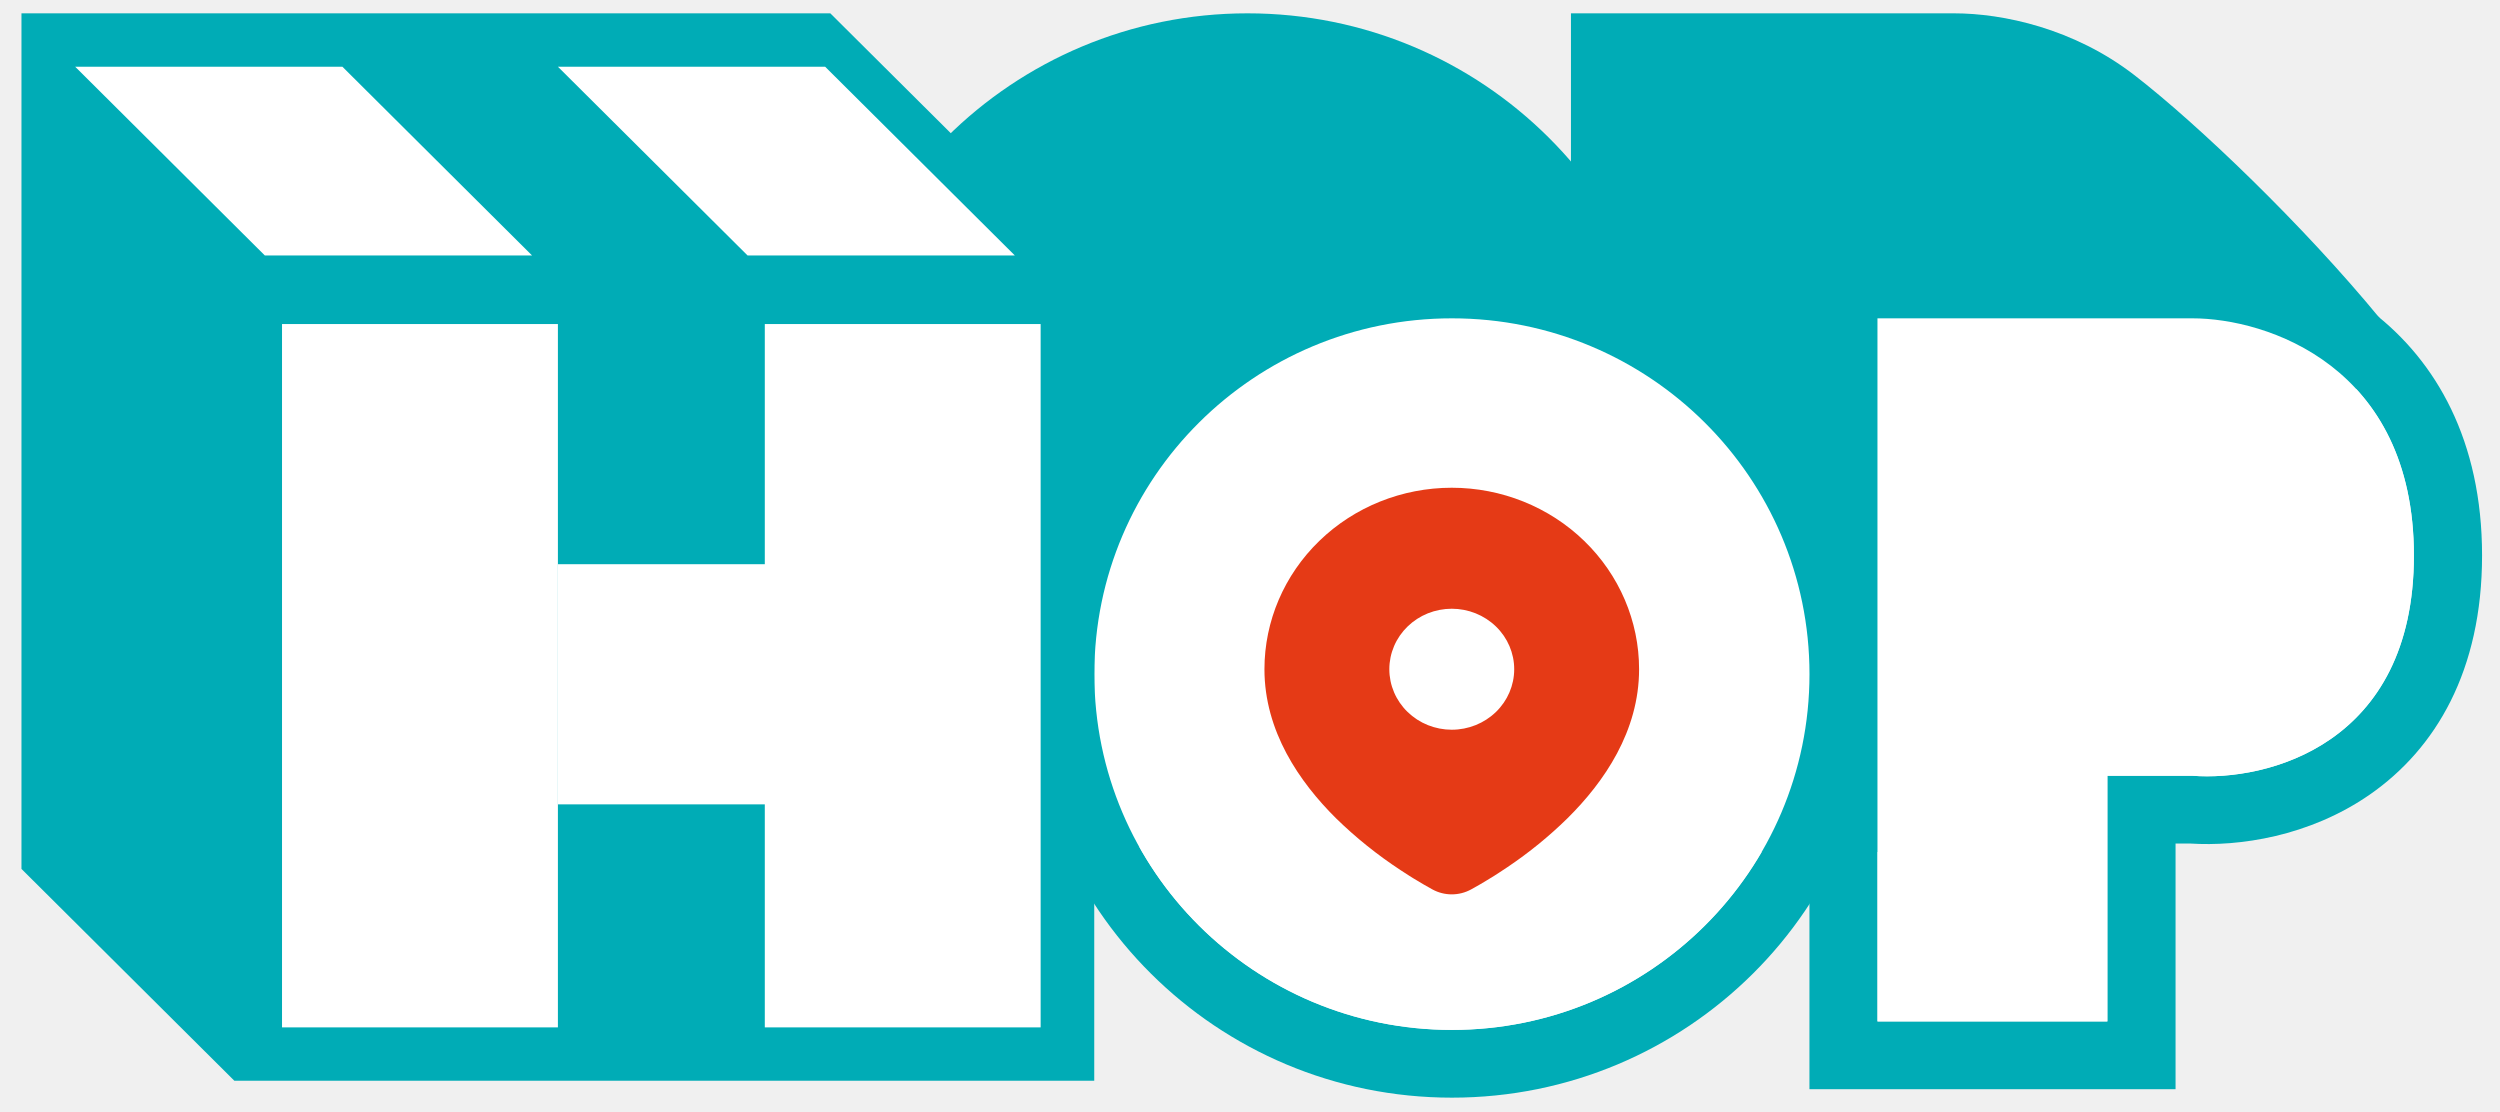
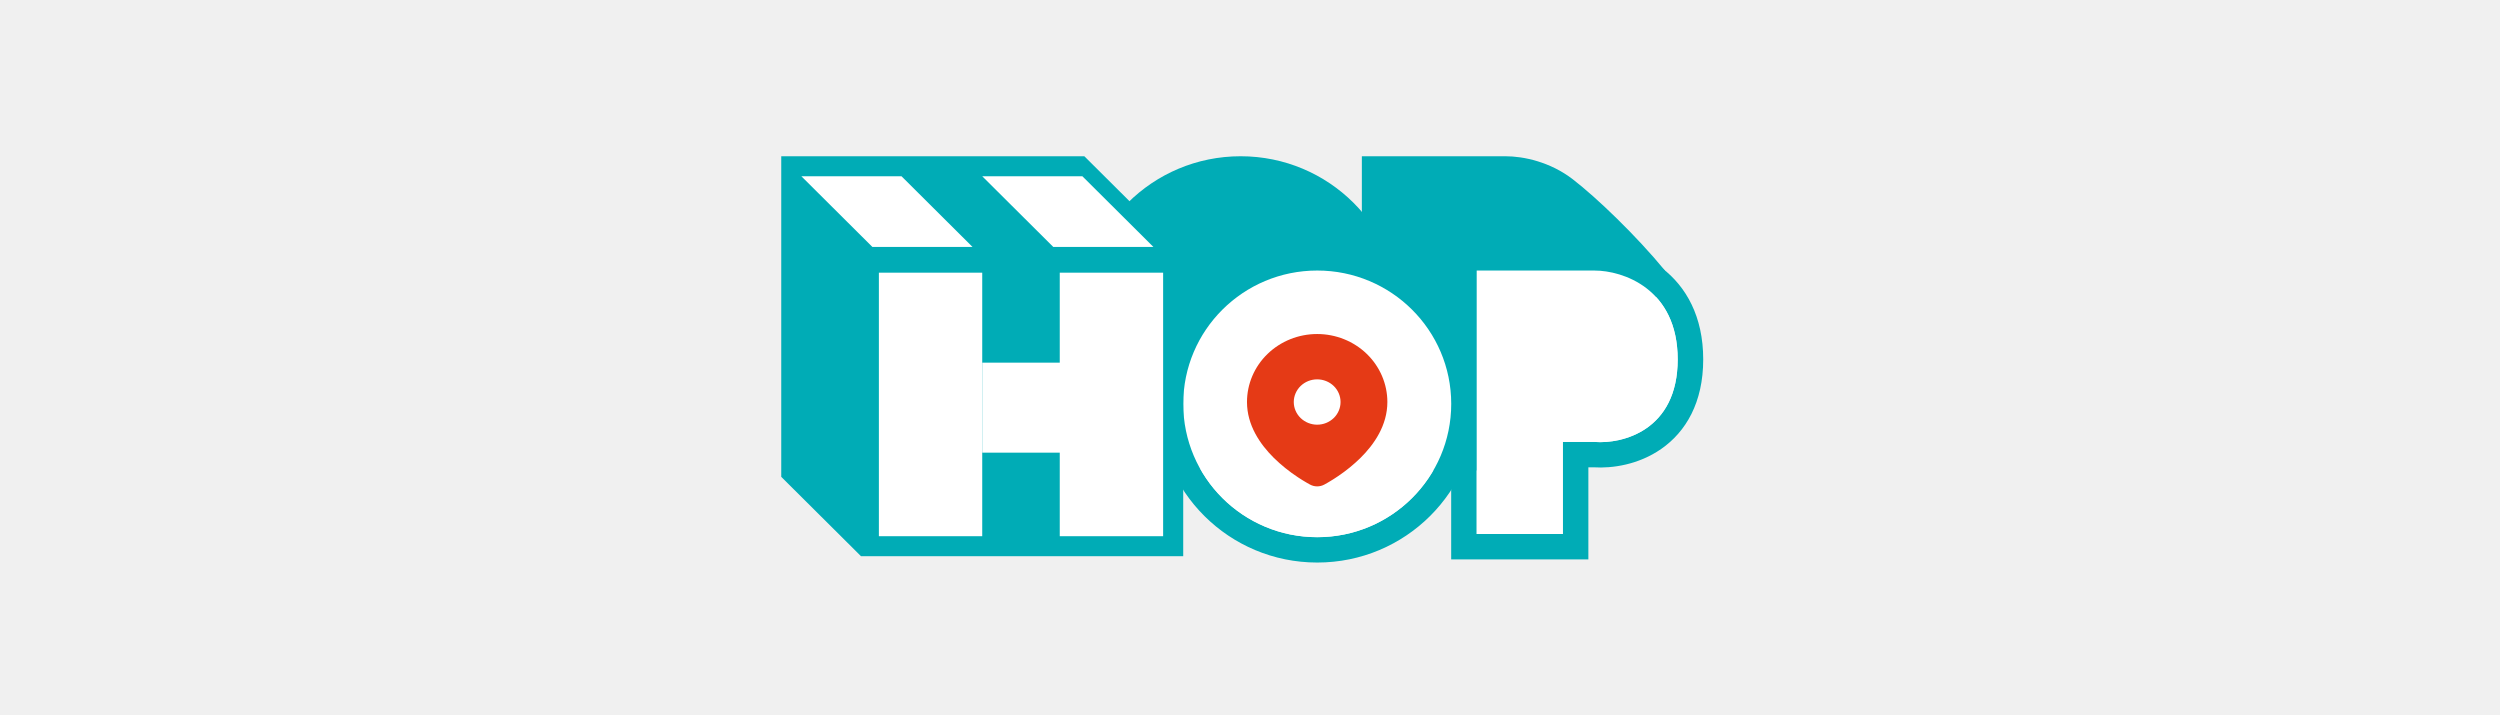
- <svg xmlns="http://www.w3.org/2000/svg" width="63" height="28" viewBox="0 0 63 28" fill="none">
-   <g id="HOP logo">
-     <g id="Group 2526">
-       <path id="Ellipse 400 (Stroke)" fill-rule="evenodd" clip-rule="evenodd" d="M47.317 16.987C47.317 22.882 42.514 27.661 36.589 27.661C30.664 27.661 25.861 22.882 25.861 16.987C25.861 11.092 30.664 6.313 36.589 6.313C42.514 6.313 47.317 11.092 47.317 16.987ZM36.589 25.953C41.566 25.953 45.601 21.939 45.601 16.987C45.601 12.036 41.566 8.021 36.589 8.021C31.612 8.021 27.578 12.036 27.578 16.987C27.578 21.939 31.612 25.953 36.589 25.953Z" fill="#00ACB6" />
-       <path id="Ellipse 400 (Stroke)_2" fill-rule="evenodd" clip-rule="evenodd" d="M42.165 11.009C42.165 16.904 37.362 21.683 31.437 21.683C25.512 21.683 20.709 16.904 20.709 11.009C20.709 5.114 25.512 0.336 31.437 0.336C37.362 0.336 42.165 5.114 42.165 11.009Z" fill="#00ACB6" />
-       <path id="Vector 44 (Stroke)" fill-rule="evenodd" clip-rule="evenodd" d="M45.598 27.448V6.313H55.253C56.484 6.313 58.271 6.694 59.791 7.867C61.39 9.101 62.548 11.103 62.548 13.999C62.548 16.898 61.383 18.866 59.722 20.021C58.19 21.085 56.415 21.336 55.192 21.257H54.824V27.448H45.598ZM53.107 19.549H55.253C57.112 19.691 60.831 18.781 60.831 13.999C60.831 9.217 57.112 8.021 55.253 8.021H47.314V25.74H53.107V19.549Z" fill="#00ACB6" />
-       <path id="Vector 44 (Stroke)_2" fill-rule="evenodd" clip-rule="evenodd" d="M39.588 21.47V0.336H49.243C50.474 0.336 52.261 0.716 53.781 1.889C55.38 3.123 58.04 5.673 59.971 8.021C59.971 10.92 55.374 12.888 53.712 14.043C52.18 15.107 50.405 15.358 49.183 15.279H48.814V21.47H39.588Z" fill="#00ACB6" />
-       <path id="Vector 43" d="M47.312 8.022V25.741H53.105V19.55H55.251C57.111 19.692 60.83 18.782 60.83 14C60.83 9.218 57.111 8.022 55.251 8.022H47.312Z" fill="white" />
-       <ellipse id="Ellipse 399" cx="36.588" cy="16.988" rx="9.011" ry="8.966" fill="white" />
-       <path id="Rectangle 2259" d="M0.541 0.336L20.924 0.336L27.575 6.953V27.234H5.905L0.541 21.897V0.336Z" fill="#00ACB6" />
-       <g id="Vector">
-         <path d="M7.107 8.166H14.059V25.89H7.107V8.166Z" fill="white" />
-         <path d="M19.273 8.166H26.224V25.89H19.273V8.166Z" fill="white" />
-         <path d="M14.059 14.218H19.707V20.27H14.059V14.218Z" fill="white" />
-         <path d="M1.894 1.681H8.628L13.407 6.437H6.673L1.894 1.681Z" fill="white" />
-         <path d="M14.059 1.681H20.793L25.573 6.437H18.838L14.059 1.681Z" fill="white" />
-       </g>
-       <path id="Vector_2" d="M36.584 12.291C37.836 12.291 39.037 12.773 39.922 13.631C40.807 14.488 41.305 15.652 41.305 16.864C41.305 18.426 40.426 19.705 39.499 20.622C39.037 21.075 38.532 21.486 37.991 21.85L37.768 21.997L37.663 22.065L37.465 22.186L37.289 22.291L37.071 22.414C36.922 22.495 36.755 22.538 36.584 22.538C36.414 22.538 36.246 22.495 36.098 22.414L35.88 22.291L35.607 22.128L35.507 22.065L35.292 21.926C34.709 21.543 34.165 21.107 33.669 20.622C32.743 19.704 31.864 18.426 31.864 16.864C31.864 15.652 32.362 14.488 33.247 13.631C34.132 12.773 35.333 12.291 36.584 12.291ZM36.584 15.34C36.378 15.34 36.173 15.38 35.982 15.456C35.791 15.533 35.618 15.645 35.472 15.787C35.326 15.928 35.21 16.096 35.131 16.281C35.052 16.466 35.011 16.664 35.011 16.864C35.011 17.065 35.052 17.263 35.131 17.448C35.21 17.633 35.326 17.801 35.472 17.942C35.618 18.084 35.791 18.196 35.982 18.273C36.173 18.349 36.378 18.389 36.584 18.389C37.002 18.389 37.402 18.228 37.697 17.942C37.992 17.657 38.158 17.269 38.158 16.864C38.158 16.46 37.992 16.072 37.697 15.787C37.402 15.501 37.002 15.34 36.584 15.34Z" fill="#E53A16" />
-     </g>
-   </g>
+ <svg xmlns="http://www.w3.org/2000/svg" width="112" height="32" viewBox="0 0 112 32" fill="none">
+   <path fill-rule="evenodd" clip-rule="evenodd" d="M66.159 18.092C66.159 22.019 62.959 25.202 59.013 25.202C55.066 25.202 51.866 22.019 51.866 18.092C51.866 14.165 55.066 10.982 59.013 10.982C62.959 10.982 66.159 14.165 66.159 18.092ZM59.013 24.065C62.328 24.065 65.015 21.391 65.015 18.092C65.015 14.794 62.328 12.12 59.013 12.12C55.697 12.12 53.01 14.794 53.01 18.092C53.01 21.391 55.697 24.065 59.013 24.065Z" fill="#00ACB6" />
+   <path fill-rule="evenodd" clip-rule="evenodd" d="M62.727 14.11C62.727 18.037 59.528 21.22 55.581 21.22C51.634 21.22 48.435 18.037 48.435 14.11C48.435 10.183 51.634 7 55.581 7C59.528 7 62.727 10.183 62.727 14.11Z" fill="#00ACB6" />
+   <path fill-rule="evenodd" clip-rule="evenodd" d="M65.013 25.06V10.982H71.445C72.265 10.982 73.455 11.236 74.468 12.017C75.533 12.839 76.304 14.172 76.304 16.101C76.304 18.032 75.529 19.343 74.422 20.113C73.402 20.822 72.219 20.989 71.405 20.936H71.159V25.06H65.013ZM70.016 19.799H71.445C72.684 19.893 75.161 19.287 75.161 16.101C75.161 12.916 72.684 12.12 71.445 12.12H66.157V23.922H70.016V19.799Z" fill="#00ACB6" />
+   <path fill-rule="evenodd" clip-rule="evenodd" d="M61.011 21.078V7H67.442C68.262 7 69.453 7.254 70.465 8.035C71.531 8.857 73.302 10.555 74.588 12.119C74.588 14.05 71.526 15.362 70.419 16.131C69.399 16.84 68.216 17.007 67.402 16.954H67.156V21.078H61.011Z" fill="#00ACB6" />
+   <path d="M66.156 12.121V23.924H70.015V19.8H71.444C72.683 19.894 75.16 19.288 75.16 16.102C75.16 12.917 72.683 12.121 71.444 12.121H66.156Z" fill="white" />
+   <ellipse cx="59.012" cy="18.093" rx="6.003" ry="5.973" fill="white" />
+   <path d="M35 7L48.578 7L53.008 11.408V24.918H38.573L35 21.363V7Z" fill="#00ACB6" />
+   <path d="M39.374 12.216H44.004V24.022H39.374V12.216Z" fill="white" />
+   <path d="M47.477 12.216H52.108V24.022H47.477V12.216Z" fill="white" />
+   <path d="M44.004 16.247H47.767V20.279H44.004V16.247Z" fill="white" />
+   <path d="M35.901 7.896H40.387L43.57 11.064H39.084L35.901 7.896Z" fill="white" />
+   <path d="M44.004 7.896H48.49L51.674 11.064H47.188L44.004 7.896Z" fill="white" />
+   <path d="M59.009 14.964C59.843 14.964 60.643 15.285 61.233 15.856C61.822 16.427 62.154 17.202 62.154 18.01C62.154 19.051 61.568 19.902 60.951 20.513C60.643 20.815 60.306 21.089 59.946 21.331L59.798 21.429L59.728 21.474L59.596 21.555L59.479 21.625L59.333 21.707C59.235 21.761 59.123 21.79 59.009 21.79C58.896 21.79 58.784 21.761 58.686 21.707L58.54 21.625L58.358 21.516L58.291 21.474L58.148 21.382C57.76 21.127 57.398 20.836 57.068 20.513C56.451 19.901 55.865 19.051 55.865 18.01C55.865 17.202 56.196 16.427 56.786 15.856C57.376 15.285 58.175 14.964 59.009 14.964ZM59.009 16.995C58.872 16.995 58.736 17.021 58.608 17.072C58.481 17.123 58.366 17.198 58.268 17.292C58.171 17.386 58.094 17.498 58.041 17.622C57.988 17.745 57.961 17.877 57.961 18.01C57.961 18.143 57.988 18.276 58.041 18.399C58.094 18.522 58.171 18.634 58.268 18.728C58.366 18.822 58.481 18.897 58.608 18.948C58.736 18.999 58.872 19.026 59.009 19.026C59.287 19.026 59.554 18.919 59.751 18.728C59.947 18.538 60.057 18.279 60.057 18.01C60.057 17.741 59.947 17.483 59.751 17.292C59.554 17.102 59.287 16.995 59.009 16.995Z" fill="#E53A16" />
</svg>
